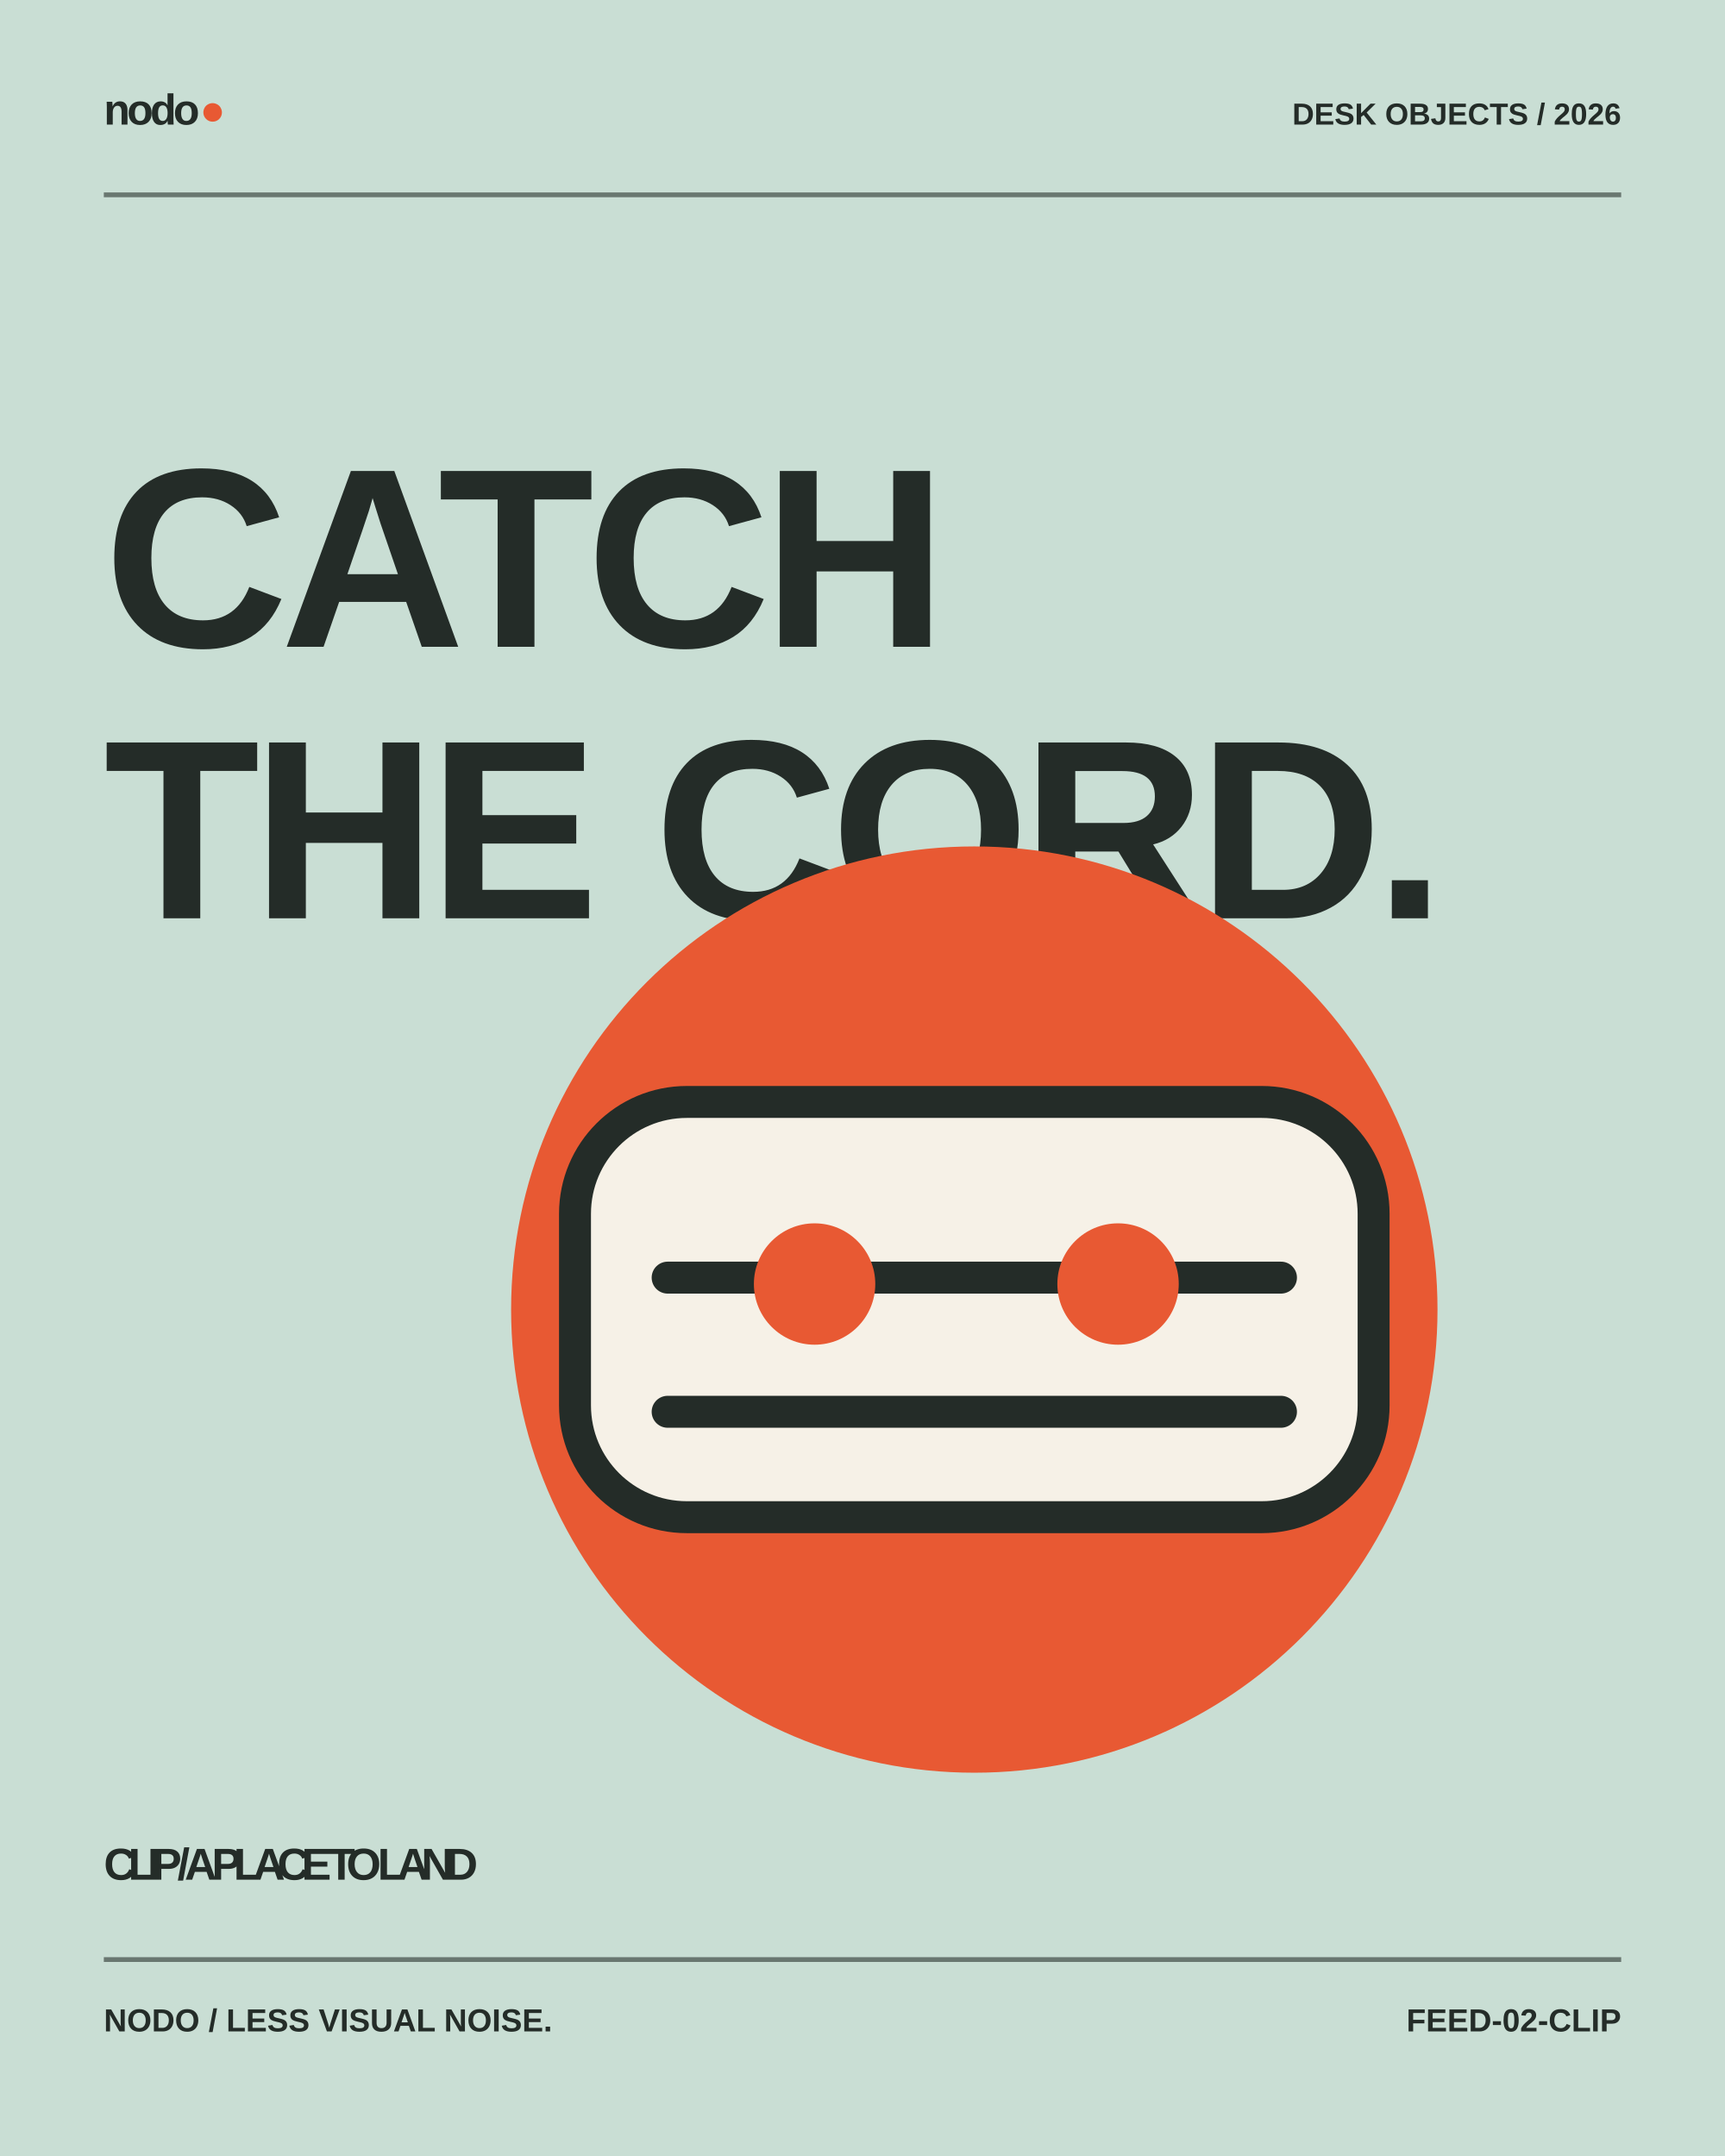
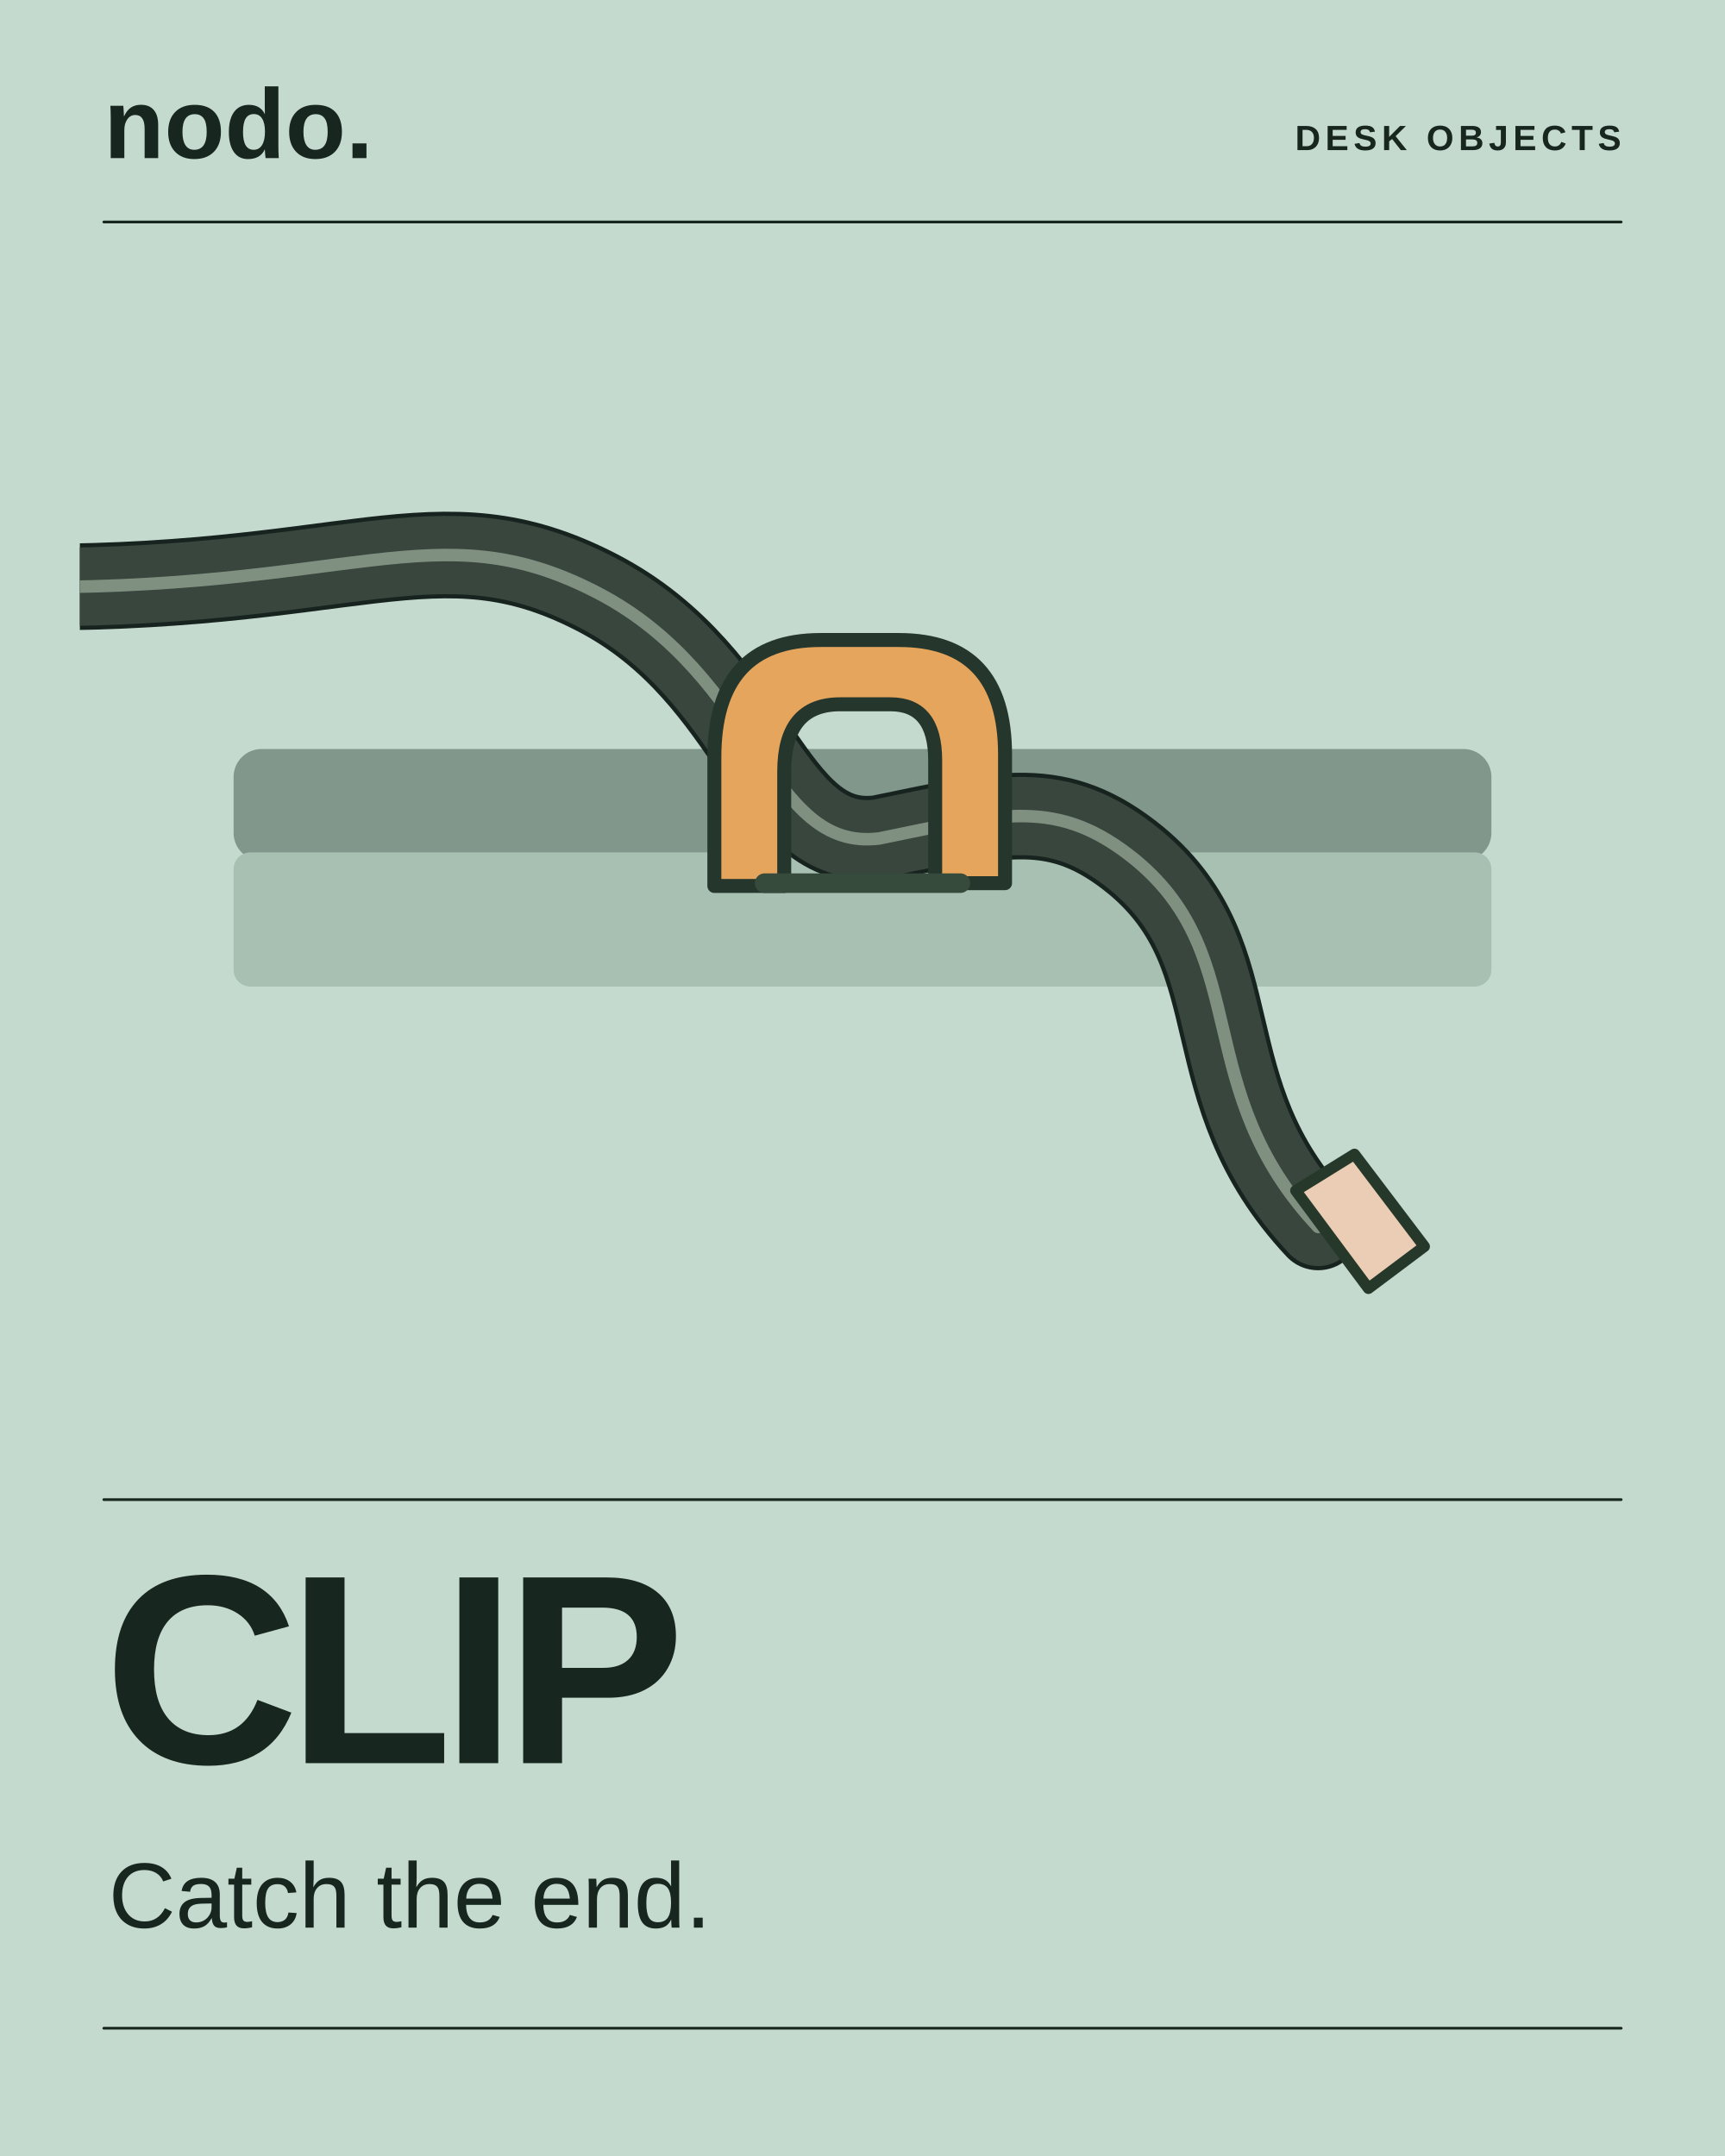
- <svg xmlns="http://www.w3.org/2000/svg" width="1080" height="1350" viewBox="0 0 1080 1350" role="img" aria-labelledby="title desc">
-   <rect width="1080" height="1350" fill="#C9DED4" />
-   <g>
-     <path d="M65 122H1015M65 1227H1015" stroke="#242C28" stroke-width="3" opacity=".58" />
+ <svg xmlns="http://www.w3.org/2000/svg" xmlns:xlink="http://www.w3.org/1999/xlink" width="1080" height="1350" viewBox="0 0 1080 1350" role="img" aria-labelledby="title desc">
+   <rect x="0" y="0" width="1080" height="1350" rx="0" fill="#c5dace" />
+   <text x="65" y="99" font-family="Arial, Helvetica, sans-serif" font-size="62" fill="#17261e" font-weight="800">nodo.</text>
+   <text x="1015" y="94" font-family="Arial, Helvetica, sans-serif" font-size="22" fill="#17261e" font-weight="700" text-anchor="end" letter-spacing="3">DESK OBJECTS</text>
+   <path d="M65 139H1015" fill="none" stroke="#17261e" stroke-width="1.7" stroke-linecap="round" stroke-linejoin="round" />
+   <defs>
+     <clipPath id="frame">
+       <rect x="0" y="0" width="560" height="362" />
+     </clipPath>
+     <g id="cable-drawing">
+       <g clip-path="url(#frame)">
+         <rect x="55" y="128" width="450" height="40" rx="10" fill="#81978b" />
+         <rect x="55" y="165" width="450" height="48" rx="6" fill="#a8c0b2" />
+         <path d="M-28 70C98 72 127 42 185 72S246 165 286 160C330 151 350 145 378 168C420 203 397 250 443 299" fill="none" stroke="#17231f" stroke-width="31" stroke-linecap="round" stroke-linejoin="round" />
+         <path d="M-28 70C98 72 127 42 185 72S246 165 286 160C330 151 350 145 378 168C420 203 397 250 443 299" fill="none" stroke="#38463d" stroke-width="28" stroke-linecap="round" stroke-linejoin="round" />
+         <path d="M-28 70C98 72 127 42 185 72S246 165 286 160C330 151 350 145 378 168C420 203 397 250 443 299" fill="none" stroke="#809080" stroke-width="4.48" stroke-linecap="round" stroke-linejoin="round" />
+         <path d="M227 177V131Q227 89 265 89H293Q331 89 331 130V176H306V132Q306 112 290 112H272Q252 112 252 136V177Z" fill="#e6a55d" stroke="#25362d" stroke-width="5" stroke-linecap="round" stroke-linejoin="round" />
+         <path d="M245 176H315" fill="none" stroke="#374b3d" stroke-width="7" stroke-linecap="round" stroke-linejoin="round" />
+         <path d="M435 286L461 321L481 306L456 273Z" fill="#eacdb4" stroke="#26382a" stroke-width="4" stroke-linecap="round" stroke-linejoin="round" />
+       </g>
+     </g>
+   </defs>
+   <g transform="translate(50 245) scale(1.75)">
+     <use xlink:href="#cable-drawing" />
  </g>
-   <g fill="#242C28" font-family="Arial,Helvetica,sans-serif">
-     <text x="65" y="78" font-size="27" font-weight="900" letter-spacing="-2">nodo<tspan fill="#E85933">●</tspan>
-     </text>
-     <text x="1015" y="78" font-size="19" font-weight="700" text-anchor="end">DESK OBJECTS / 2026</text>
-   </g>
-   <text x="65" y="405" fill="#242C28" font-family="Arial Narrow,Arial,Helvetica,sans-serif" font-size="160" font-weight="900" letter-spacing="-5">CATCH</text>
-   <text x="65" y="575" fill="#242C28" font-family="Arial Narrow,Arial,Helvetica,sans-serif" font-size="160" font-weight="900" letter-spacing="-5">THE CORD.</text>
-   <circle cx="610" cy="820" r="290" fill="#E85933" />
-   <g transform="translate(610 820) scale(2)">
-     <rect x="-125" y="-65" rx="35" width="250" height="130" fill="#F6F1E7" stroke="#242C28" stroke-width="10" />
-     <path d="M-96 -10H96M-96 32H96" stroke="#242C28" stroke-width="10" stroke-linecap="round" />
-     <g fill="#E85933">
-       <circle cx="-50" cy="-8" r="19" />
-       <circle cx="45" cy="-8" r="19" />
-     </g>
-   </g>
-   <text x="65" y="1177" fill="#242C28" font-family="Arial Narrow,Arial,Helvetica,sans-serif" font-size="28" font-weight="900" letter-spacing="-5">CLIP / A PLACE TO LAND</text>
-   <g fill="#242C28" font-family="Arial,Helvetica,sans-serif">
-     <text x="65" y="1272" font-size="20" font-weight="700">NODO / LESS VISUAL NOISE.</text>
-     <text x="1015" y="1272" font-size="20" font-weight="700" text-anchor="end">FEED-02-CLIP</text>
-   </g>
+   <path d="M65 939H1015" fill="none" stroke="#17261e" stroke-width="1.7" stroke-linecap="round" stroke-linejoin="round" />
+   <text x="65" y="1104" font-family="Arial, Helvetica, sans-serif" font-size="169" fill="#17261e" font-weight="900" letter-spacing="-7">CLIP</text>
+   <text x="68" y="1207" font-family="Arial, Helvetica, sans-serif" font-size="58" fill="#17261e" font-weight="500">Catch the end.</text>
+   <path d="M65 1270H1015" fill="none" stroke="#17261e" stroke-width="1.7" stroke-linecap="round" stroke-linejoin="round" />
</svg>
